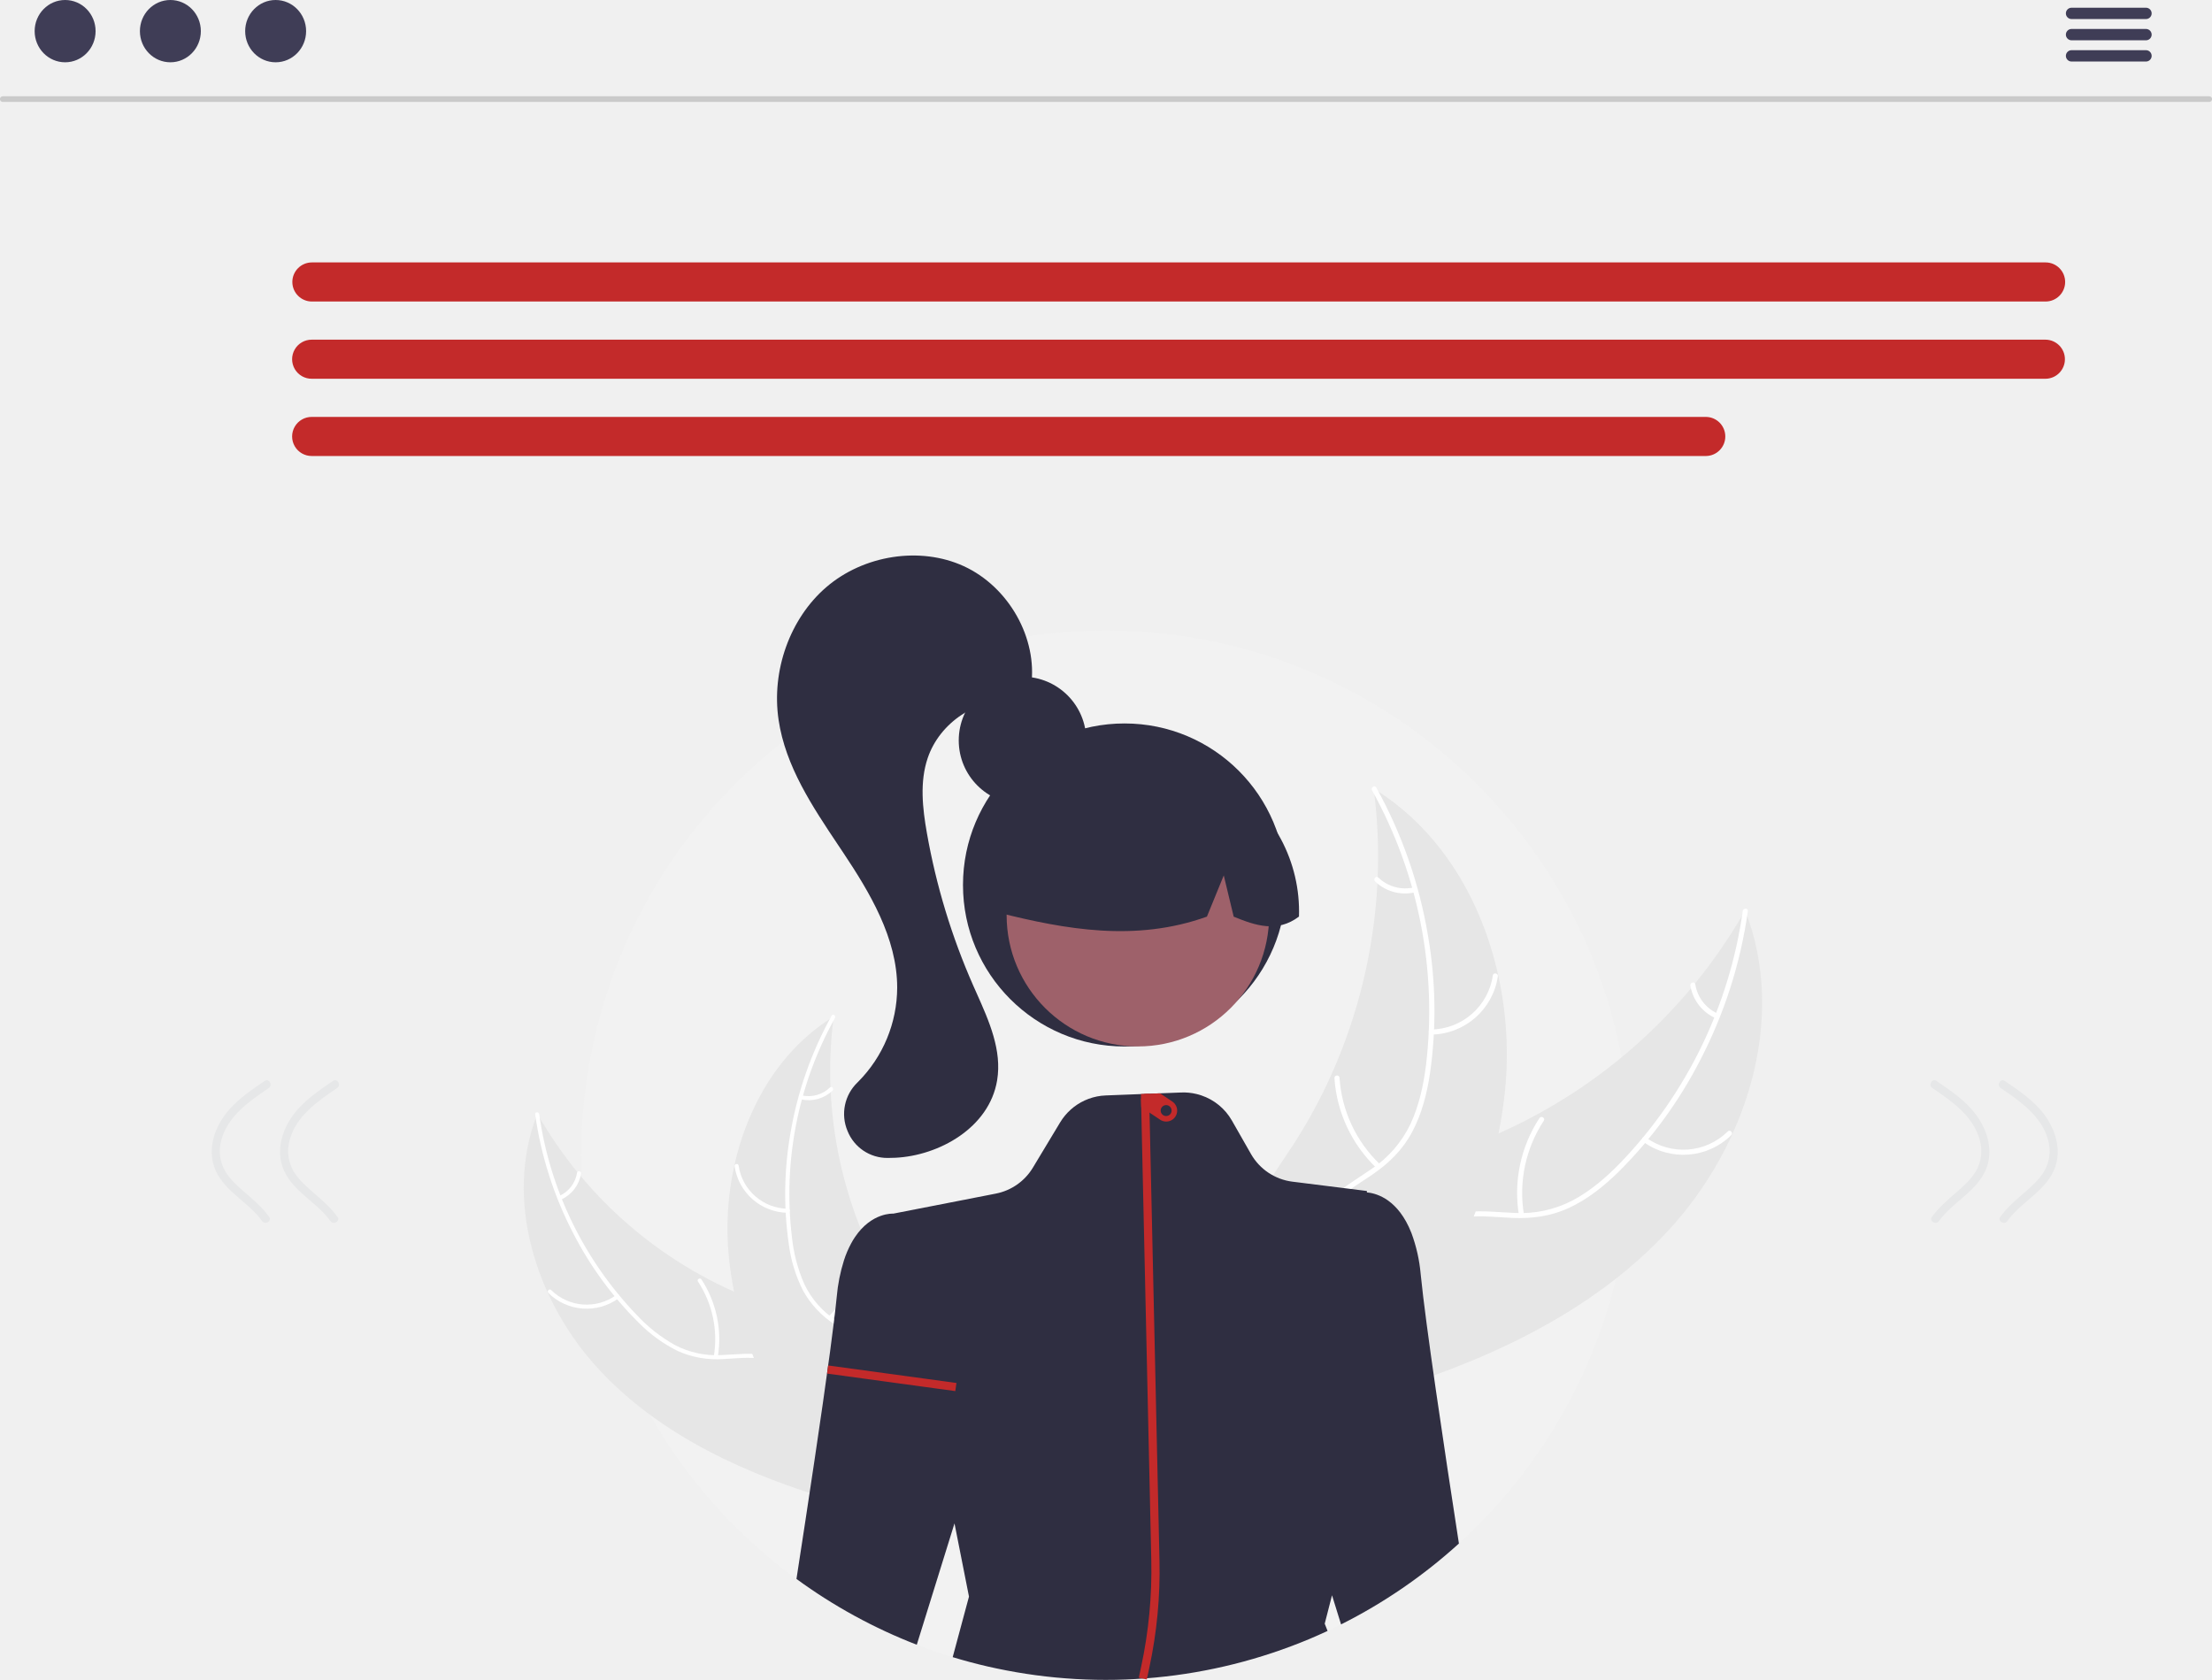
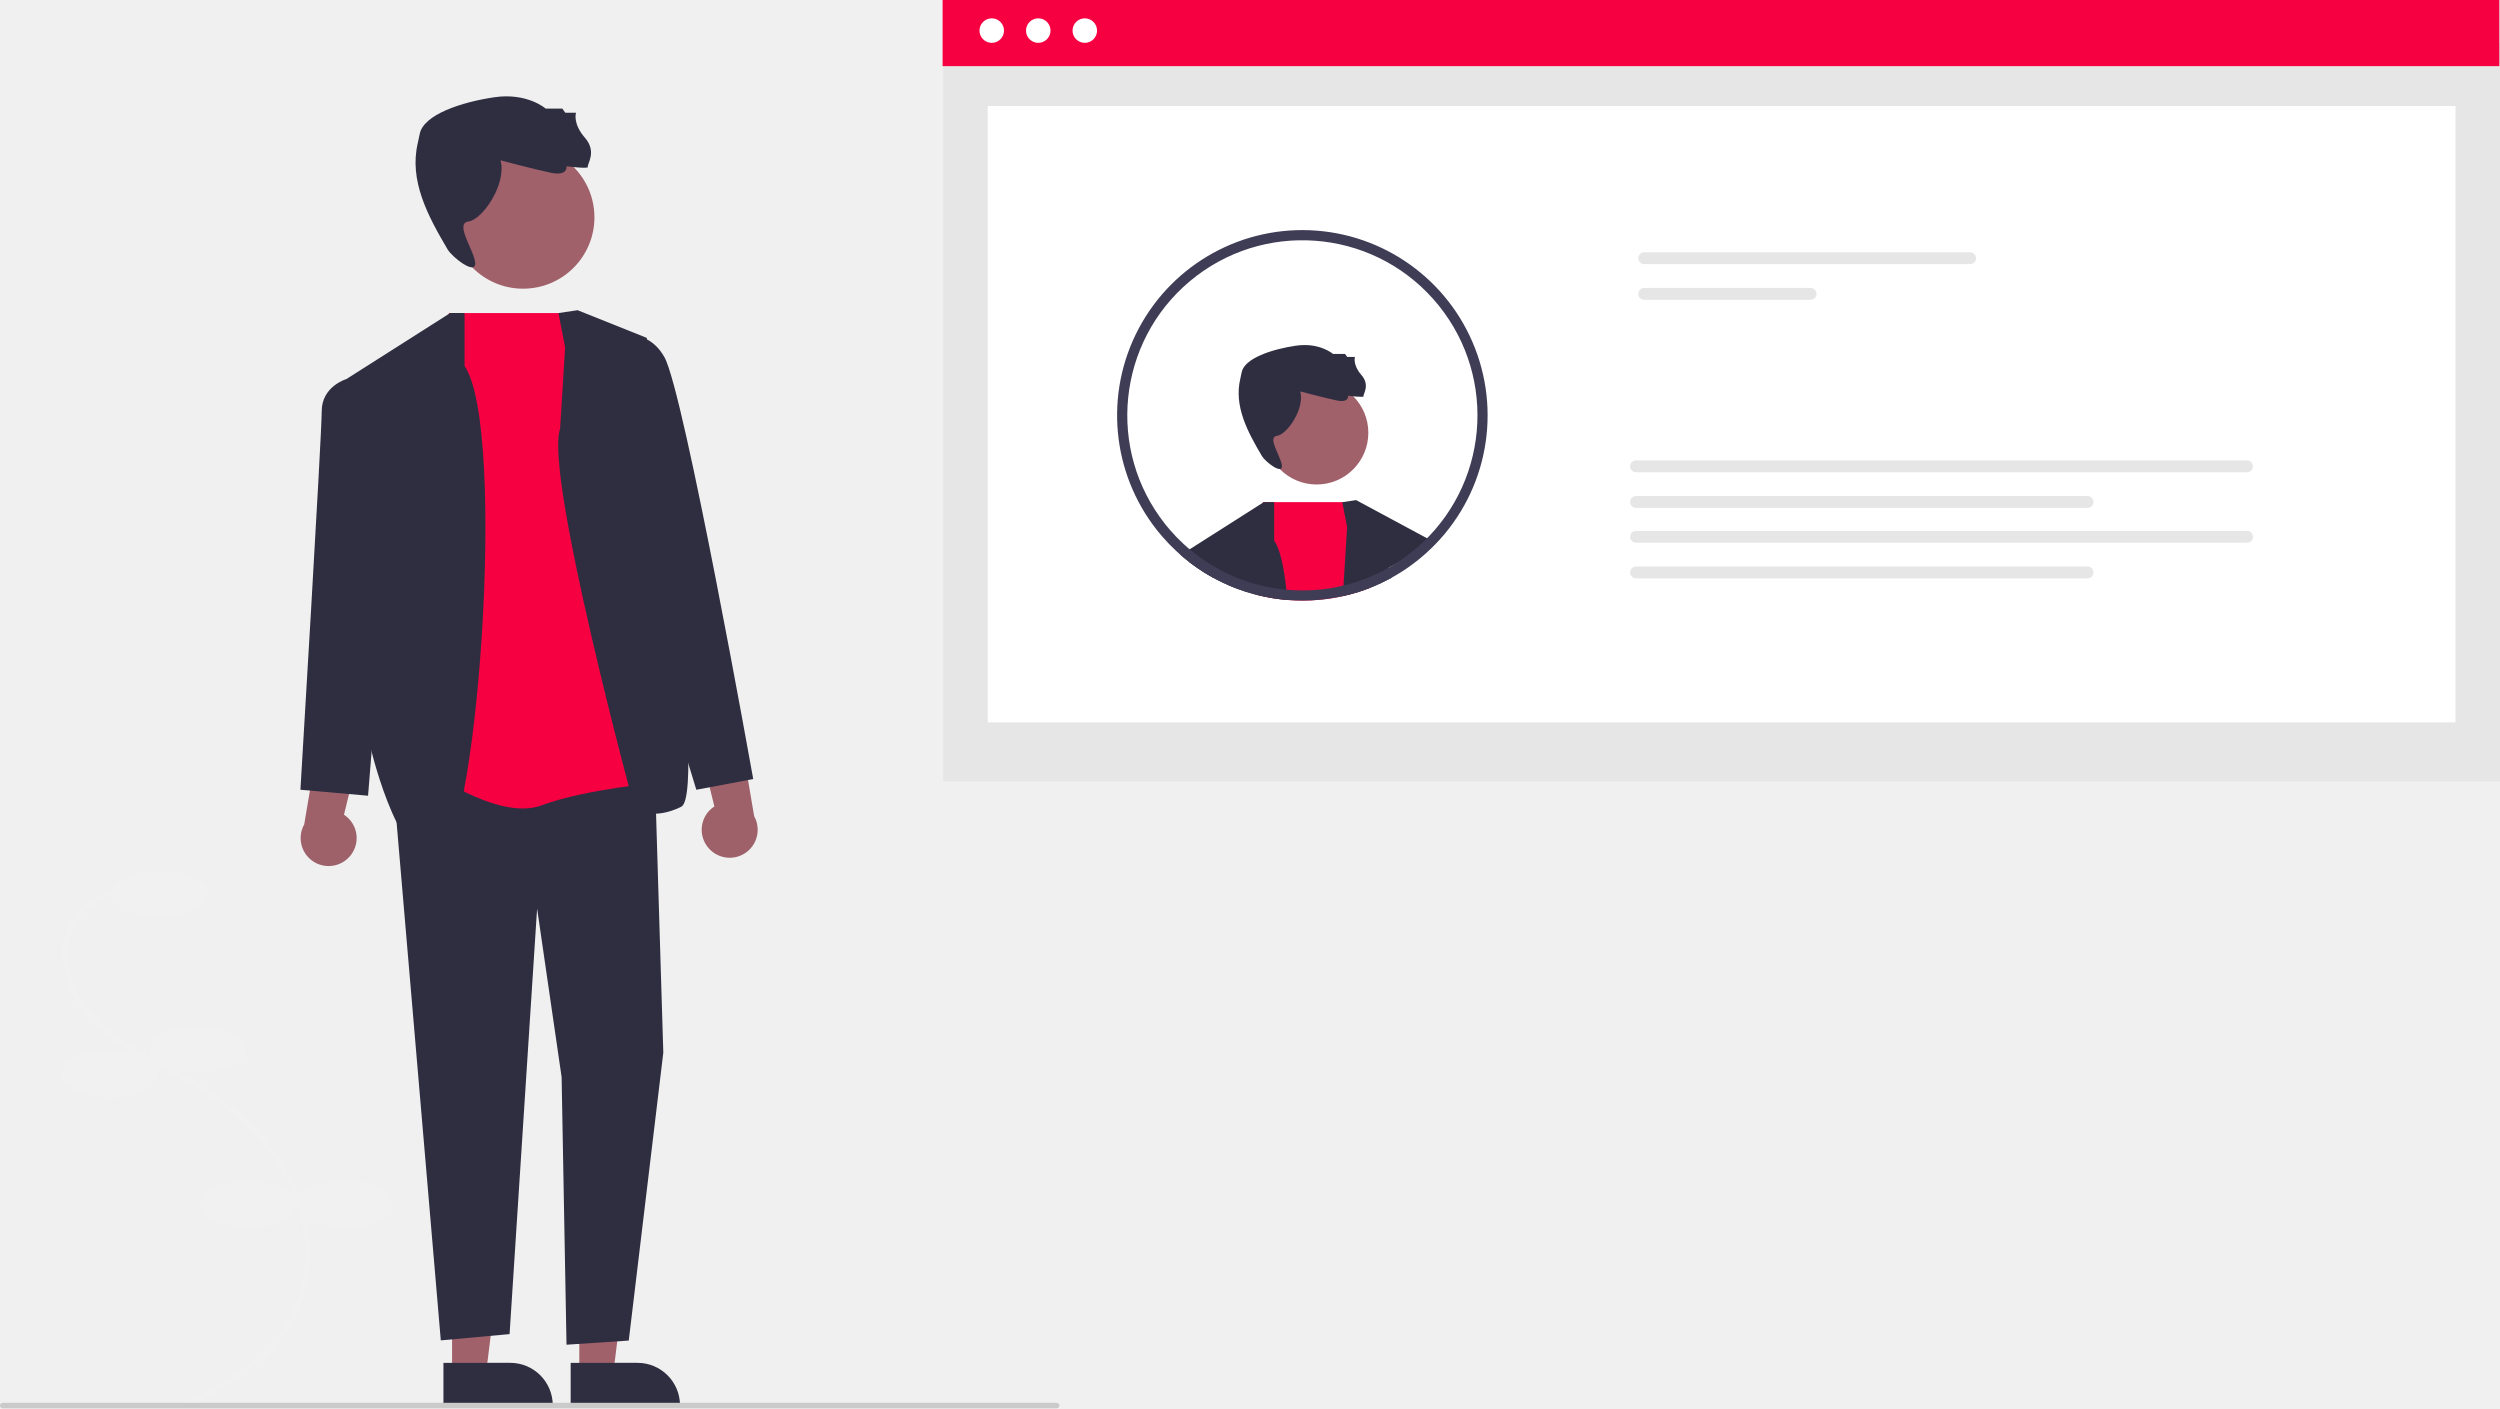
- <svg xmlns="http://www.w3.org/2000/svg" data-name="Layer 1" width="809.342" height="614.734" viewBox="0 0 809.342 614.734">
-   <path d="M791.997,565.367a192.184,192.184,0,0,1-105.99,171.7q-2.445,1.23-4.94,2.39a192.755,192.755,0,0,1-137.16,9.59q-6.675-2.04-13.14-4.54a192.057,192.057,0,0,1,39.53-368.86,193.87,193.87,0,0,1,29.7-2.28C706.037,373.367,791.997,459.327,791.997,565.367Z" transform="translate(-195.3291 -142.6328)" fill="#f2f2f2" />
-   <path d="M805.925,592.731c28.622-31.077,43.35-77.603,27.918-116.933A194.659,194.659,0,0,1,731.856,562.17c-16.653,6.053-35.805,11.052-44.851,26.288-5.629,9.48-6.028,21.347-3.477,32.072,2.551,10.726,7.791,20.59,12.98,30.318l.032,2.752C737.074,641.688,777.302,623.808,805.925,592.731Z" transform="translate(-195.3291 -142.6328)" fill="#e6e6e6" />
-   <path d="M832.981,476.008a166.381,166.381,0,0,1-44.719,92.083c-5.22,5.374-10.983,10.371-17.645,13.878a41.094,41.094,0,0,1-21.15,4.52c-6.84-.244-13.807-1.285-20.587.138-7.146,1.5-12.801,6.114-16.469,12.338-4.488,7.615-5.972,16.389-7.126,25.02-1.28,9.583-2.459,19.556-7.931,27.803-.663.999.926,1.97,1.588.972,9.521-14.349,6.313-32.672,12.731-48.143,2.995-7.219,8.183-13.579,15.947-15.766,6.789-1.912,13.975-.844,20.898-.537,7.269.322,14.189-.571,20.845-3.649,6.808-3.149,12.779-7.931,18.114-13.148a161.419,161.419,0,0,0,29.811-40.701A169.331,169.331,0,0,0,834.843,476.046c.166-1.184-1.697-1.214-1.862-.038Z" transform="translate(-195.3291 -142.6328)" fill="#fff" />
-   <path d="M796.537,560.426A24.962,24.962,0,0,0,828.771,558.024c.85-.844-.422-2.205-1.273-1.359a23.115,23.115,0,0,1-29.989,2.173c-.965-.71-1.931.882-.972,1.588Z" transform="translate(-195.3291 -142.6328)" fill="#fff" />
-   <path d="M752.918,587.07a48.113,48.113,0,0,1,7.258-34.304c.659-1.002-.93-1.972-1.588-.972a50.045,50.045,0,0,0-7.48,35.712c.2,1.184,2.009.741,1.81-.436Z" transform="translate(-195.3291 -142.6328)" fill="#fff" />
-   <path d="M823.758,513.516a14.13,14.13,0,0,1-8.136-10.657c-.185-1.186-1.994-.742-1.81.436a15.834,15.834,0,0,0,8.974,11.809.962.962,0,0,0,1.28-.308.936.936,0,0,0-.308-1.28Z" transform="translate(-195.3291 -142.6328)" fill="#fff" />
-   <path d="M697.926,431.197c.094.744.189,1.487.272,2.242a186.084,186.084,0,0,1,1.204,30.161c-.02.779-.052,1.568-.094,2.345A196.174,196.174,0,0,1,682.342,536.15a190.509,190.509,0,0,1-13.858,25.413c-7.261,11.196-16.024,22.758-19.072,35.329a32.682,32.682,0,0,0-.753,3.974l44.52,52.561c.161.069.311.148.472.217l1.682,2.18c.3-.399.603-.82.904-1.219.175-.231.34-.473.516-.704.114-.158.227-.316.338-.452.038-.052.076-.105.102-.147.112-.136.201-.274.3-.399q2.55-3.519,5.058-7.085c.012-.01.012-.01.014-.032,12.698-18.15,23.993-37.52,31.988-57.988.24-.616.493-1.241.713-1.881a181.789,181.789,0,0,0,8.346-28.468,160.71,160.71,0,0,0,2.424-16.079,133.641,133.641,0,0,0-2.5-41.71c-6.014-27.282-20.687-52.337-43.832-67.334C699.113,431.943,698.53,431.57,697.926,431.197Z" transform="translate(-195.3291 -142.6328)" fill="#e6e6e6" />
-   <path d="M697.359,431.881a166.381,166.381,0,0,1,19.735,100.447c-.933,7.434-2.525,14.894-5.733,21.705a41.094,41.094,0,0,1-14.166,16.343c-5.608,3.923-11.798,7.287-16.355,12.505-4.803,5.5-6.539,12.589-5.721,19.767,1.001,8.783,5.099,16.682,9.374,24.267,4.747,8.422,9.811,17.095,10.407,26.974.072,1.197,1.925,1.015,1.853-.18-1.037-17.189-14.631-29.887-18.82-46.104-1.955-7.567-1.641-15.769,3.241-22.189,4.269-5.614,10.65-9.088,16.363-13.011,5.998-4.119,10.985-8.999,14.446-15.464,3.54-6.613,5.428-14.027,6.547-21.404a161.419,161.419,0,0,0-.702-50.446,169.331,169.331,0,0,0-18.96-54.3c-.58-1.045-2.086.053-1.509,1.091Z" transform="translate(-195.3291 -142.6328)" fill="#fff" />
-   <path d="M719.085,521.225a24.962,24.962,0,0,0,24.291-21.325c.17-1.186-1.664-1.506-1.835-.319a23.115,23.115,0,0,1-22.637,19.79c-1.198.014-1.011,1.867.18,1.853Z" transform="translate(-195.3291 -142.6328)" fill="#fff" />
-   <path d="M700.3,568.76A48.113,48.113,0,0,1,685.441,537.001c-.076-1.197-1.93-1.015-1.853.18a50.045,50.045,0,0,0,15.529,33.017c.872.825,2.051-.618,1.183-1.438Z" transform="translate(-195.3291 -142.6328)" fill="#fff" />
-   <path d="M712.577,467.381a14.13,14.13,0,0,1-12.912-3.611c-.862-.835-2.039.608-1.183,1.438a15.834,15.834,0,0,0,14.276,4.026.962.962,0,0,0,.837-1.017.936.936,0,0,0-1.017-.837Z" transform="translate(-195.3291 -142.6328)" fill="#fff" />
-   <path d="M1003.657,179.933H196.343a1.036,1.036,0,0,1,0-2.072h807.315a1.036,1.036,0,0,1,0,2.072Z" transform="translate(-195.3291 -142.6328)" fill="#cacaca" />
-   <ellipse cx="23.826" cy="11.397" rx="11.149" ry="11.397" fill="#3f3d56" />
-   <ellipse cx="62.339" cy="11.397" rx="11.149" ry="11.397" fill="#3f3d56" />
-   <ellipse cx="100.853" cy="11.397" rx="11.149" ry="11.397" fill="#3f3d56" />
-   <path d="M980.582,149.604h-27.365a2.073,2.073,0,0,1,0-4.144h27.365a2.073,2.073,0,0,1,0,4.144Z" transform="translate(-195.3291 -142.6328)" fill="#3f3d56" />
-   <path d="M980.582,157.375h-27.365a2.073,2.073,0,0,1,0-4.144h27.365a2.073,2.073,0,0,1,0,4.144Z" transform="translate(-195.3291 -142.6328)" fill="#3f3d56" />
-   <path d="M980.582,165.146h-27.365a2.073,2.073,0,0,1,0-4.144h27.365a2.073,2.073,0,0,1,0,4.144Z" transform="translate(-195.3291 -142.6328)" fill="#3f3d56" />
-   <path d="M414.21,643.487c-22.836-24.794-34.586-61.915-22.274-93.293a155.305,155.305,0,0,0,81.368,68.91c13.286,4.83,28.567,8.818,35.784,20.974,4.491,7.564,4.809,17.031,2.774,25.588-2.035,8.558-6.216,16.427-10.356,24.189l-.026,2.196C469.141,682.546,437.046,668.281,414.21,643.487Z" transform="translate(-195.3291 -142.6328)" fill="#e6e6e6" />
-   <path d="M392.623,550.361a132.744,132.744,0,0,0,35.678,73.467,57.164,57.164,0,0,0,14.078,11.072,32.786,32.786,0,0,0,16.874,3.606c5.457-.195,11.016-1.026,16.425.11a20.075,20.075,0,0,1,13.139,9.844c3.581,6.076,4.765,13.076,5.685,19.961,1.022,7.645,1.962,15.602,6.328,22.183.529.797-.739,1.571-1.267.775-7.596-11.448-5.036-26.067-10.157-38.41-2.389-5.759-6.529-10.834-12.723-12.578-5.417-1.526-11.15-.674-16.673-.429a34.986,34.986,0,0,1-16.631-2.912,52.847,52.847,0,0,1-14.452-10.49,128.785,128.785,0,0,1-23.785-32.472,135.098,135.098,0,0,1-14.005-43.698c-.132-.944,1.354-.968,1.486-.03Z" transform="translate(-195.3291 -142.6328)" fill="#fff" />
-   <path d="M421.7,617.712a19.916,19.916,0,0,1-25.718-1.916c-.678-.674.337-1.759,1.016-1.085a18.442,18.442,0,0,0,23.926,1.734c.77-.567,1.541.704.775,1.267Z" transform="translate(-195.3291 -142.6328)" fill="#fff" />
-   <path d="M456.5,638.97a38.386,38.386,0,0,0-5.79-27.369c-.526-.799.742-1.574,1.267-.775a39.927,39.927,0,0,1,5.967,28.492c-.16.944-1.603.592-1.444-.348Z" transform="translate(-195.3291 -142.6328)" fill="#fff" />
-   <path d="M399.982,580.286a11.273,11.273,0,0,0,6.491-8.503c.148-.946,1.591-.592,1.444.348a12.633,12.633,0,0,1-7.16,9.422.768.768,0,0,1-1.021-.246.747.747,0,0,1,.246-1.021Z" transform="translate(-195.3291 -142.6328)" fill="#fff" />
-   <path d="M500.375,514.609c-.075.593-.151,1.187-.217,1.789a148.464,148.464,0,0,0-.96,24.064c.016.622.041,1.251.075,1.871a156.514,156.514,0,0,0,13.536,56.011,151.995,151.995,0,0,0,11.056,20.276c5.793,8.933,12.784,18.157,15.216,28.187a26.075,26.075,0,0,1,.601,3.171L504.162,691.912c-.129.055-.248.118-.377.173l-1.342,1.739c-.24-.318-.481-.654-.721-.972-.14-.184-.272-.378-.411-.562-.091-.126-.181-.252-.27-.36-.03-.042-.06-.084-.081-.118-.089-.108-.16-.218-.24-.318q-2.034-2.807-4.036-5.653c-.01-.008-.01-.008-.011-.026-10.131-14.481-19.142-29.935-25.521-46.265-.192-.491-.393-.99-.569-1.501a145.036,145.036,0,0,1-6.658-22.713,128.218,128.218,0,0,1-1.934-12.829,106.623,106.623,0,0,1,1.994-33.277c4.798-21.767,16.505-41.757,34.971-53.722C499.428,515.204,499.893,514.907,500.375,514.609Z" transform="translate(-195.3291 -142.6328)" fill="#e6e6e6" />
-   <path d="M500.827,515.154a132.744,132.744,0,0,0-15.745,80.14,57.164,57.164,0,0,0,4.574,17.317,32.786,32.786,0,0,0,11.302,13.039c4.474,3.13,9.413,5.814,13.048,9.977a20.075,20.075,0,0,1,4.564,15.771c-.799,7.007-4.068,13.309-7.479,19.361-3.787,6.719-7.828,13.639-8.303,21.521-.058.955-1.536.81-1.479-.144.828-13.714,11.673-23.845,15.015-36.783,1.56-6.037,1.31-12.581-2.586-17.703-3.406-4.479-8.497-7.251-13.055-10.381a34.985,34.985,0,0,1-11.526-12.338,52.847,52.847,0,0,1-5.223-17.077,128.785,128.785,0,0,1,.56-40.247,135.098,135.098,0,0,1,15.127-43.322c.463-.834,1.664.042,1.204.871Z" transform="translate(-195.3291 -142.6328)" fill="#fff" />
-   <path d="M483.493,586.437a19.916,19.916,0,0,1-19.38-17.014c-.136-.946,1.328-1.202,1.464-.254a18.442,18.442,0,0,0,18.06,15.79c.956.011.807,1.49-.144,1.479Z" transform="translate(-195.3291 -142.6328)" fill="#fff" />
-   <path d="M498.481,624.362a38.386,38.386,0,0,0,11.855-25.339c.061-.955,1.54-.81,1.479.144a39.927,39.927,0,0,1-12.39,26.342c-.696.658-1.636-.493-.944-1.147Z" transform="translate(-195.3291 -142.6328)" fill="#fff" />
-   <path d="M488.686,543.478a11.273,11.273,0,0,0,10.302-2.881c.687-.667,1.627.485.944,1.147a12.633,12.633,0,0,1-11.39,3.212.768.768,0,0,1-.667-.811.747.747,0,0,1,.811-.667Z" transform="translate(-195.3291 -142.6328)" fill="#fff" />
-   <path d="M943.786,252.97H309.448a7.153,7.153,0,1,1,0-14.307H943.786a7.153,7.153,0,1,1,0,14.307Z" transform="translate(-195.3291 -142.6328)" fill="#c32a2a" />
-   <path d="M943.786,281.237H309.448a7.154,7.154,0,1,1,0-14.307H943.786a7.154,7.154,0,0,1,0,14.307Z" transform="translate(-195.3291 -142.6328)" fill="#c32a2a" />
-   <path d="M819.526,309.503H309.448a7.154,7.154,0,1,1,0-14.307H819.526a7.154,7.154,0,0,1,0,14.307Z" transform="translate(-195.3291 -142.6328)" fill="#c32a2a" />
-   <path d="M902.333,540.776c7.149,4.853,15.096,10.313,17.4,19.171a14.569,14.569,0,0,1-1.484,11.335c-1.835,3.058-4.568,5.461-7.234,7.776-3.167,2.751-6.36,5.454-8.817,8.888-1.125,1.573,1.475,3.072,2.59,1.514,4.556-6.367,12.127-9.974,16.137-16.806,4.742-8.081,1.577-17.664-4.299-24.206-3.667-4.082-8.266-7.2-12.778-10.263-1.602-1.087-3.104,1.511-1.514,2.59Z" transform="translate(-195.3291 -142.6328)" fill="#e6e7e8" />
-   <path d="M927.333,540.776c7.149,4.853,15.096,10.313,17.4,19.171a14.569,14.569,0,0,1-1.484,11.335c-1.835,3.058-4.568,5.461-7.234,7.776-3.167,2.751-6.36,5.454-8.817,8.888-1.125,1.573,1.475,3.072,2.59,1.514,4.556-6.367,12.127-9.974,16.136-16.806,4.742-8.081,1.578-17.664-4.299-24.206-3.667-4.082-8.266-7.2-12.778-10.263-1.602-1.087-3.104,1.511-1.514,2.59Z" transform="translate(-195.3291 -142.6328)" fill="#e6e7e8" />
-   <path d="M318.681,540.776c-7.149,4.853-15.096,10.313-17.4,19.171a14.569,14.569,0,0,0,1.484,11.335c1.835,3.058,4.568,5.461,7.234,7.776,3.167,2.751,6.36,5.454,8.817,8.888,1.125,1.573-1.475,3.072-2.59,1.514-4.556-6.367-12.127-9.974-16.137-16.806-4.742-8.081-1.577-17.664,4.299-24.206,3.667-4.082,8.266-7.2,12.778-10.263,1.602-1.087,3.104,1.511,1.514,2.59Z" transform="translate(-195.3291 -142.6328)" fill="#e6e7e8" />
-   <path d="M293.681,540.776c-7.149,4.853-15.096,10.313-17.4,19.171a14.569,14.569,0,0,0,1.484,11.335c1.835,3.058,4.568,5.461,7.234,7.776,3.167,2.751,6.36,5.454,8.817,8.888,1.125,1.573-1.475,3.072-2.59,1.514-4.556-6.367-12.127-9.974-16.136-16.806-4.742-8.081-1.578-17.664,4.299-24.206,3.667-4.082,8.266-7.2,12.778-10.263,1.602-1.087,3.104,1.511,1.514,2.59Z" transform="translate(-195.3291 -142.6328)" fill="#e6e7e8" />
-   <circle cx="374.121" cy="270.959" r="23.33" fill="#2f2e41" />
-   <circle cx="411.449" cy="323.842" r="59.104" fill="#2f2e41" />
-   <circle cx="416.34" cy="334.902" r="48.028" fill="#9e616a" />
-   <path d="M644.285,428.577a55.015,55.015,0,0,0-83.642,48.014c24.473,6.144,50.183,10.847,76.282,1.47l6.163-15.084,3.634,15.096c7.948,3.249,15.916,5.997,23.885-.031A56.173,56.173,0,0,0,644.285,428.577Z" transform="translate(-195.3291 -142.6328)" fill="#2f2e41" />
-   <path d="M520.191,566.367h-.063a15.66,15.66,0,0,1-14.709-9.889,15.998,15.998,0,0,1,3.652-17.733l.27-.268a49.096,49.096,0,0,0,14.257-34.421c.011-18.219-10.188-35.057-19.748-49.409l-1.762-2.64c-9.528-14.253-19.38-28.991-21.888-45.969-2.663-18.031,4.165-37.062,17.394-48.486,13.731-11.856,34.433-15.043,50.343-7.749,16.49,7.561,27.098,26.397,24.674,43.813l-.025.181-5.795,5.213-.213-.016c-13.722-1.058-27.39,7.983-31.806,21.011-2.974,8.77-1.904,18.379-.307,27.457a242.684,242.684,0,0,0,16.962,55.836q.6,1.361,1.215,2.732c4.593,10.284,9.342,20.918,7.523,31.933-2.875,17.407-21.351,27.594-37.276,28.34Q521.537,566.368,520.191,566.367Z" transform="translate(-195.3291 -142.6328)" fill="#2f2e41" />
-   <path d="M729.127,707.467a192.587,192.587,0,0,1-43.12,29.6l-3.31-10.66-2.67,10.39,1.04,2.66c-1.15.54-2.31,1.06-3.47,1.57q-1.485.66-2.97,1.29a192.837,192.837,0,0,1-114.76,10.84c-1.01-.21-2.01-.43-3.01-.66-4.37-1-8.69-2.16-12.95-3.45l5.96-22.16-5.3-26.79-13.8,44.41a191.752,191.752,0,0,1-44.02-24.08c4.24-27.41,9.21-60.31,12.28-83.08,1.11-8.32,1.97-15.28,2.45-20.14a61.936,61.936,0,0,1,2.66-13.41,36.556,36.556,0,0,1,2.59-6.1c.22-.43.46-.84.7-1.24.23-.39.47-.76.72-1.12,6.14-9.15,14.02-8.59,14.02-8.59l23.52-4.59,7.35-1.44,2.99-.58,3.66-.72a20.377,20.377,0,0,0,13.55-9.48l9.99-16.59a20.452,20.452,0,0,1,8.96-8.01c.45-.2.91-.39,1.37-.57a20.202,20.202,0,0,1,6.34-1.27l14.14-.55,5.72-.23,7.81-.3a20.014,20.014,0,0,1,5.48.54h.01c.63.15,1.23.32,1.84.53a20.354,20.354,0,0,1,11.17,9.2l6.98,12.24a20.387,20.387,0,0,0,15.19,10.13l2.68.33,3.01.38,7.61.95,13.9,1.74.03.53c2.66.21,10.24,1.77,15.32,12.6.34.71.66,1.47.97,2.26a57.827,57.827,0,0,1,3.37,14.92c.03.22.05.44.07.66C716.897,626.757,723.487,670.947,729.127,707.467Z" transform="translate(-195.3291 -142.6328)" fill="#2f2e41" />
-   <path d="M615.876,752.787l-.949,4.43-2.93-.63.871-4.063a168.288,168.288,0,0,0,3.7-39.028l-3.682-165.739-.07-2.98-.04-1.81,1.52-.03,1.48-.03.15,6.88,3.642,164.007A168.289,168.289,0,0,1,615.876,752.787Z" transform="translate(-195.3291 -142.6328)" fill="#c32a2a" />
-   <polygon points="303.018 499.674 345.198 505.434 348.148 505.834 349.948 506.084 349.738 507.584 349.528 509.054 342.708 508.124 302.608 502.644 303.018 499.674" fill="#c32a2a" />
-   <path d="M624.227,545.707l-4.47-2.99-5.46.22-.26.01-1.22,1.83.07,2.98,3.04,2.03,3.85,2.57a4.001,4.001,0,1,0,4.45-6.65Zm-.56,4.44a2.001,2.001,0,1,1-.55-2.78A2.009,2.009,0,0,1,623.667,550.147Z" transform="translate(-195.3291 -142.6328)" fill="#c32a2a" />
+ <svg xmlns="http://www.w3.org/2000/svg" data-name="Layer 1" width="903.807" height="509.145" viewBox="0 0 903.807 509.145">
+   <path d="M216.096,704.318l-.951-1.759c12.753-6.897,28.626-15.481,36.916-29.567,8.172-13.886,8.356-32.743.479-49.211-6.704-14.016-19.018-26.572-35.611-36.313-3.273-1.921-6.709-3.742-10.031-5.503-8.031-4.256-16.336-8.658-23.184-14.903-9.432-8.601-16.568-23.035-11.249-35.891a23.856,23.856,0,0,1,20.677-14.467l.113,1.997a21.861,21.861,0,0,0-18.948,13.248c-4.943,11.947,1.839,25.505,10.754,33.636,6.661,6.074,14.852,10.415,22.773,14.613,3.342,1.771,6.797,3.603,10.108,5.546,16.938,9.943,29.526,22.798,36.403,37.174,8.16,17.061,7.946,36.637-.559,51.089C245.211,688.572,229.068,697.303,216.096,704.318Z" transform="translate(-148.0965 -195.4274)" fill="#f1f1f1" />
+   <ellipse cx="57.72" cy="323.317" rx="17.5" ry="8.5" fill="#f1f1f1" />
+   <ellipse cx="71.72" cy="379.317" rx="17.5" ry="8.5" fill="#f1f1f1" />
+   <ellipse cx="39.72" cy="388.317" rx="17.5" ry="8.5" fill="#f1f1f1" />
+   <ellipse cx="89.72" cy="435.317" rx="17.5" ry="8.5" fill="#f1f1f1" />
+   <ellipse cx="124.72" cy="435.317" rx="17.5" ry="8.5" fill="#f1f1f1" />
+   <rect id="bc1144e2-c94b-4f66-aa77-0b454dfd4174" data-name="Rectangle 62" x="341.011" y="15.429" width="562.796" height="267.056" fill="#e6e6e6" />
+   <rect id="ad6bb9d5-2e55-4525-b077-6ac2d5f26b45" data-name="Rectangle 75" x="357.104" y="38.33" width="530.61" height="222.814" fill="#fff" />
+   <rect id="a1fdfaec-ef9f-458a-9330-7bb8c38fec43" data-name="Rectangle 80" x="340.771" width="562.796" height="23.909" fill="#f70041" />
+   <circle id="ac9f2818-2064-46b1-8104-b7d94390836e" data-name="Ellipse 90" cx="358.539" cy="11.059" r="4.431" fill="#fff" />
+   <circle id="bd067119-2054-4d5f-9303-2e8fa40cc410" data-name="Ellipse 91" cx="375.359" cy="11.059" r="4.431" fill="#fff" />
+   <circle id="ee5e9ca0-6fca-449b-8f84-cf683813bd65" data-name="Ellipse 92" cx="392.18" cy="11.059" r="4.431" fill="#fff" />
+   <path id="acae6c4c-8028-4596-98db-d9926d2ed09f-622" data-name="Path 142" d="M742.529,286.635a2.147,2.147,0,0,0,0,4.294H860.333a2.147,2.147,0,0,0,0-4.294Z" transform="translate(-148.0965 -195.4274)" fill="#e6e6e6" />
+   <path id="a061bcdc-636b-4d12-a036-d7339f47b36a-623" data-name="Path 143" d="M742.529,299.518a2.147,2.147,0,0,0,0,4.294H802.67a2.147,2.147,0,0,0,0-4.294Z" transform="translate(-148.0965 -195.4274)" fill="#e6e6e6" />
+   <path id="e4e4593e-e83d-4128-8cd7-f0323b36c2f2-624" data-name="Path 142" d="M739.564,361.871a2.147,2.147,0,0,0,0,4.294H960.447a2.147,2.147,0,0,0,0-4.294Z" transform="translate(-148.0965 -195.4274)" fill="#e6e6e6" />
+   <path id="bf45783c-1d79-4b4f-82bb-39fc8a52f7aa-625" data-name="Path 143" d="M739.564,374.754a2.147,2.147,0,0,0,0,4.294H902.785a2.147,2.147,0,0,0,0-4.294Z" transform="translate(-148.0965 -195.4274)" fill="#e6e6e6" />
+   <path id="b544fc92-6fc6-4255-93fb-dee32d880d89-626" data-name="Path 142" d="M739.564,387.345a2.147,2.147,0,0,0,0,4.294H960.447a2.147,2.147,0,0,0,0-4.294Z" transform="translate(-148.0965 -195.4274)" fill="#e6e6e6" />
+   <path id="e14bb681-aaa1-4454-9da9-28d0809a146c-627" data-name="Path 143" d="M739.564,400.227a2.147,2.147,0,0,0,0,4.294H902.785a2.147,2.147,0,0,0,0-4.294Z" transform="translate(-148.0965 -195.4274)" fill="#e6e6e6" />
+   <circle cx="475.989" cy="156.462" r="18.694" fill="#a0616a" />
+   <path d="M618.165,336.934s8.724,2.337,13.242,3.272,4.05-1.714,4.05-1.714,5.92.779,5.608.156,2.493-3.895-.779-7.633-2.337-6.543-2.337-6.543h-2.804l-.779-1.091h-4.362s-4.823-4.229-13.391-2.983-18.701,4.54-19.636,9.681c-.127.697-.294,1.472-.488,2.29-2.343,9.891,2.635,19.146,7.799,27.903,1.269,2.152,7.407,6.844,7.25,3.625s-5.525-10.45-1.786-10.917S619.879,343.01,618.165,336.934Z" transform="translate(-148.0965 -195.4274)" fill="#2f2e41" />
+   <path d="M613.48,412.325a65.38,65.38,0,0,1-10.699-1.758l.197-3.728L604.615,377.197l.015-.227h32.931l5.168,27.293.697,3.683c-1.364.53-2.743,1.031-4.152,1.47-.016,0-.016.015-.03.015-1.955.606-3.94,1.137-5.941,1.576a68.558,68.558,0,0,1-8.062,1.243,62.045,62.045,0,0,1-6.304.303C617.117,412.552,615.284,412.477,613.48,412.325Z" transform="translate(-148.0965 -195.4274)" fill="#f70041" />
+   <path d="M592.309,407.051c-1.364-.591-2.682-1.228-3.985-1.894l-.561-.288c-.379-.197-.773-.409-1.151-.621q-.774-.432-1.501-.864c-.47-.273-.955-.561-1.424-.849-.03-.015-.045-.03-.075-.03-1.637-1.046-3.243-2.122-4.789-3.288q-.386-.296-.773-.591l-.272-4.364.394-.243L604.615,377.197l.363-.227.03-.015,3.728.015v13.882c2.107,3.046,3.531,9.426,4.41,17.776.121,1.197.227,2.425.334,3.698a65.38,65.38,0,0,1-10.699-1.758c-.379-.076-.743-.167-1.122-.273a62.702,62.702,0,0,1-6.516-2.091c-.652-.243-1.288-.5-1.925-.758l-.061-.03C592.885,407.294,592.582,407.173,592.309,407.051Z" transform="translate(-148.0965 -195.4274)" fill="#2f2e41" />
+   <path d="M586.612,404.248q-.774-.432-1.501-.864c-.47-.273-.955-.561-1.424-.849-.03-.015-.045-.03-.075-.03-1.637-1.046-3.243-2.122-4.789-3.288q-.386-.296-.773-.591c-.121-.106-.242-.197-.379-.303-.969-.743-1.909-1.515-2.819-2.334-.045-.03-.075-.076-.121-.106a10.422,10.422,0,0,1,3.046-1.622l1.076.318,7.668,2.303.045,3.107Z" transform="translate(-148.0965 -195.4274)" fill="#2f2e41" />
+   <path d="M651.184,404.293c-.455.242-.909.485-1.364.712-.107.061-.197.106-.288.152-.607.303-1.197.606-1.803.894-.016.015-.046.015-.046.03-.03.015-.075.03-.106.045-1.364.652-2.743,1.258-4.153,1.818-1.364.53-2.743,1.031-4.152,1.47-.016,0-.016.015-.03.015-1.955.606-3.94,1.137-5.941,1.576a12.506,12.506,0,0,1,.485-3.683l.015-.212,1.304-21.095-1.743-9.047,5.001-.743L665.869,391.033s-3.031,3.031-15.473,9.487C649.296,401.091,650.911,402.99,651.184,404.293Z" transform="translate(-148.0965 -195.4274)" fill="#2f2e41" />
+   <path d="M624.907,408.612c-1.971.182-3.971.273-5.971.273-1.94,0-3.865-.076-5.789-.258.121,1.197.227,2.425.334,3.698,1.803.152,3.637.227,5.456.227a62.045,62.045,0,0,0,6.304-.303,68.558,68.558,0,0,0,8.062-1.243,12.506,12.506,0,0,1,.485-3.683l.015-.212A62.996,62.996,0,0,1,624.907,408.612Zm57.268-85.047A66.972,66.972,0,1,0,566.441,387.184c.606.758,1.228,1.515,1.864,2.243.061.061.091.106.136.152a63.821,63.821,0,0,0,4.986,5.137c.425.394.864.788,1.303,1.167.046.03.076.076.121.106.909.818,1.849,1.591,2.819,2.334.137.106.258.197.379.303q.387.296.773.591c1.546,1.167,3.152,2.243,4.789,3.288.03,0,.045.015.075.03.47.288.955.576,1.424.849q.728.432,1.501.864c.379.212.773.424,1.151.621l.561.288c1.303.667,2.622,1.303,3.985,1.894.273.121.576.242.849.364l.061.03c.636.258,1.273.515,1.925.758a62.702,62.702,0,0,0,6.516,2.091c.379.106.743.197,1.122.273a65.38,65.38,0,0,0,10.699,1.758c1.803.152,3.637.227,5.456.227a62.045,62.045,0,0,0,6.304-.303,68.558,68.558,0,0,0,8.062-1.243c2.001-.439,3.986-.97,5.941-1.576.015,0,.015-.015.03-.015,1.409-.439,2.788-.94,4.152-1.47,1.41-.561,2.789-1.167,4.153-1.818.03-.015.075-.03.106-.045,0-.015.03-.015.046-.03.606-.288,1.197-.591,1.803-.894.091-.046.181-.091.288-.152.454-.227.909-.47,1.364-.712.03-.015.045-.03.075-.045,1.197-.667,2.38-1.364,3.547-2.106.318-.197.636-.394.955-.621.47-.288.924-.606,1.364-.924.591-.409,1.182-.833,1.758-1.273a4.679,4.679,0,0,0,.545-.409c1.41-1.061,2.773-2.182,4.076-3.364a66.914,66.914,0,0,0,18.67-71.984Zm-19.807,68.074a64.792,64.792,0,0,1-5.152,4.364c-.394.303-.804.606-1.212.879-.394.303-.788.591-1.197.864-.349.243-.697.485-1.061.712-.03.03-.075.045-.106.076-.258.182-.531.349-.788.515-.804.5-1.637,1-2.455,1.47-.197.106-.379.227-.576.333-.107.061-.212.121-.334.182-.454.258-.909.485-1.364.727-.061.045-.136.061-.197.106a.112.112,0,0,0-.061.03c-.318.167-.636.318-.955.47-.273.136-.531.273-.804.394-1.106.53-2.243,1.03-3.379,1.5-1.197.485-2.409.924-3.637,1.334-.303.106-.622.227-.94.318-1.44.455-2.879.864-4.349,1.197a62.996,62.996,0,0,1-8.895,1.5c-1.971.182-3.971.273-5.971.273-1.94,0-3.865-.076-5.789-.258a62.373,62.373,0,0,1-10.169-1.788c-.121-.03-.258-.061-.379-.091a58.111,58.111,0,0,1-8.017-2.728c-.136-.061-.288-.106-.409-.167-.152-.061-.288-.106-.409-.167-.152-.061-.288-.121-.424-.182-1.137-.5-2.243-1.046-3.349-1.606l-.516-.273c-.985-.515-1.955-1.046-2.91-1.637-.333-.182-.682-.394-1.015-.606-.379-.227-.758-.47-1.122-.712q-.135-.091-.272-.182c-.849-.576-1.712-1.152-2.531-1.773-.576-.424-1.137-.833-1.697-1.273-.364-.273-.727-.561-1.076-.864-.227-.167-.454-.364-.682-.561-.303-.258-.606-.515-.909-.788-.47-.379-.909-.803-1.334-1.197a60.229,60.229,0,0,1-4.834-5.001c-.515-.576-1-1.152-1.47-1.758a3.647,3.647,0,0,1-.303-.379,63.298,63.298,0,1,1,93.048,6.744Z" transform="translate(-148.0965 -195.4274)" fill="#3f3d56" />
+   <polygon points="163.436 496.698 175.696 496.697 181.528 449.409 163.434 449.41 163.436 496.698" fill="#a0616a" />
+   <path d="M308.406,688.123l24.144-.001h.001A15.387,15.387,0,0,1,347.937,703.508v.5l-39.531.001Z" transform="translate(-148.0965 -195.4274)" fill="#2f2e41" />
+   <polygon points="209.436 496.698 221.696 496.697 227.528 449.409 209.434 449.41 209.436 496.698" fill="#a0616a" />
+   <path d="M354.406,688.123l24.144-.001h.001A15.387,15.387,0,0,1,393.937,703.508v.5l-39.531.001Z" transform="translate(-148.0965 -195.4274)" fill="#2f2e41" />
+   <path d="M274.333,505.267a10.056,10.056,0,0,0-1.883-15.304l8.518-34.705-17.492,6.233-5.407,32.001a10.11,10.11,0,0,0,16.265,11.775Z" transform="translate(-148.0965 -195.4274)" fill="#9e616a" />
+   <path d="M404.474,502.267a10.056,10.056,0,0,1,1.883-15.304L397.839,452.259l17.492,6.233,5.407,32.001a10.11,10.11,0,0,1-16.265,11.775Z" transform="translate(-148.0965 -195.4274)" fill="#9e616a" />
+   <polygon points="142.367 285.513 159.36 484.578 184.224 482.311 194.175 328.461 203.033 389.379 204.807 486.145 227.307 484.645 239.801 380.545 236.736 279.728 151.319 271.078 142.367 285.513" fill="#2f2e41" />
+   <circle cx="189.112" cy="78.582" r="25.786" fill="#a0616a" />
+   <path d="M329.043,253.381s12.033,3.223,18.265,4.513,5.587-2.364,5.587-2.364,8.165,1.074,7.736.215,3.438-5.372-1.074-10.529-3.223-9.025-3.223-9.025h-3.868l-1.074-1.504H345.374s-6.652-5.833-18.471-4.114-25.795,6.263-27.084,13.354c-.175.962-.405,2.03-.672,3.159-3.232,13.644,3.635,26.409,10.757,38.487,1.75,2.968,10.217,9.441,10,5s-7.621-14.414-2.464-15.059S331.407,261.762,329.043,253.381Z" transform="translate(-148.0965 -195.4274)" fill="#2f2e41" />
+   <path d="M310.376,308.604h45.412l32.11,169.575s-27.994,2.394-43.994,8.394-42.598-13.706-42.598-13.706Z" transform="translate(-148.0965 -195.4274)" fill="#f70041" />
+   <path d="M316.045,327.754V308.604l-5.142-.031-37.567,23.885,8.152,130.863s9.648,43.658,24.282,43.205S331.687,350.435,316.045,327.754Z" transform="translate(-148.0965 -195.4274)" fill="#2f2e41" />
+   <path d="M285.404,336.073l-12.067-3.615s-8.933,2.615-8.933,11.615-7.697,136.868-7.697,136.868l24.451,2.161,5.246-65.029Z" transform="translate(-148.0965 -195.4274)" fill="#2f2e41" />
+   <path d="M352.404,321.073l-2.405-12.469,6.905-1.031,25,10s22.5,164.5,12.5,169.5-16.752,1.126-16.752,1.126S344.76,366.873,350.582,350.473Z" transform="translate(-148.0965 -195.4274)" fill="#2f2e41" />
+   <path d="M364.404,320.073l4.267-1.857s12.523-6.206,19.628,6.326,32.105,152.531,32.105,152.531l-20.57,3.868-15.379-50.384Z" transform="translate(-148.0965 -195.4274)" fill="#2f2e41" />
+   <path d="M530.096,704.573h-381a1,1,0,1,1,0-2h381a1,1,0,0,1,0,2Z" transform="translate(-148.0965 -195.4274)" fill="#cacaca" />
</svg>
